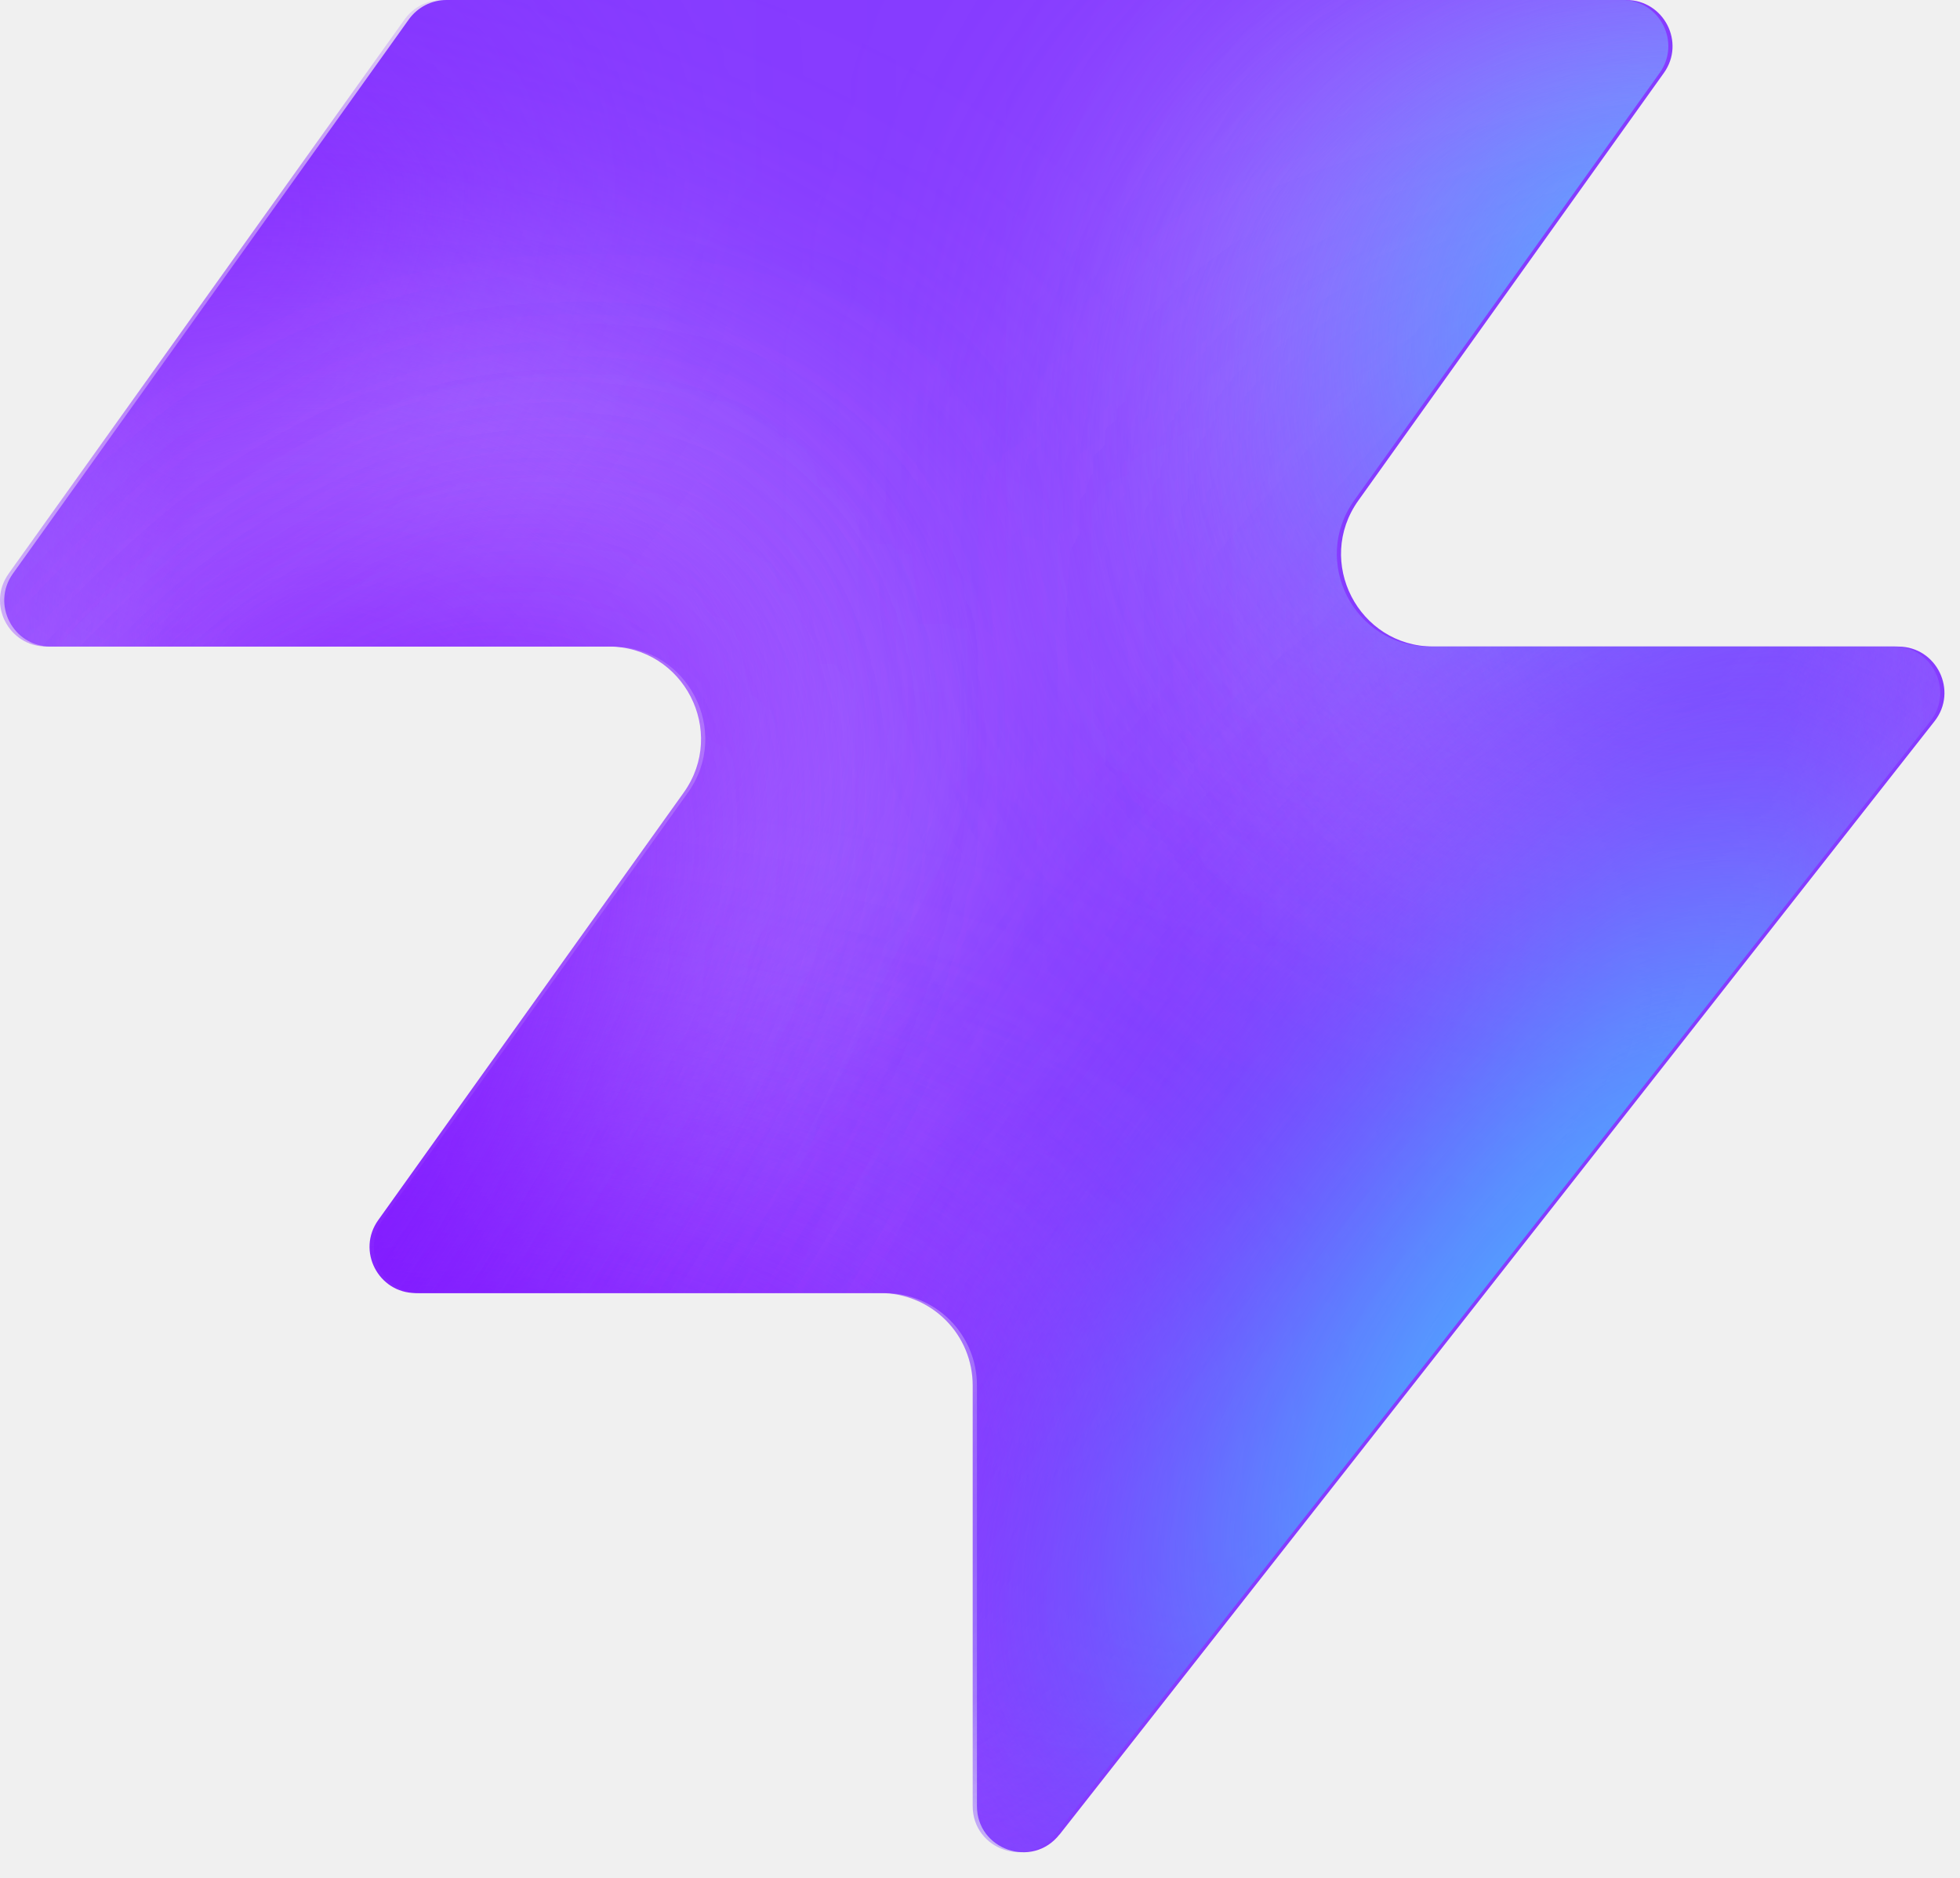
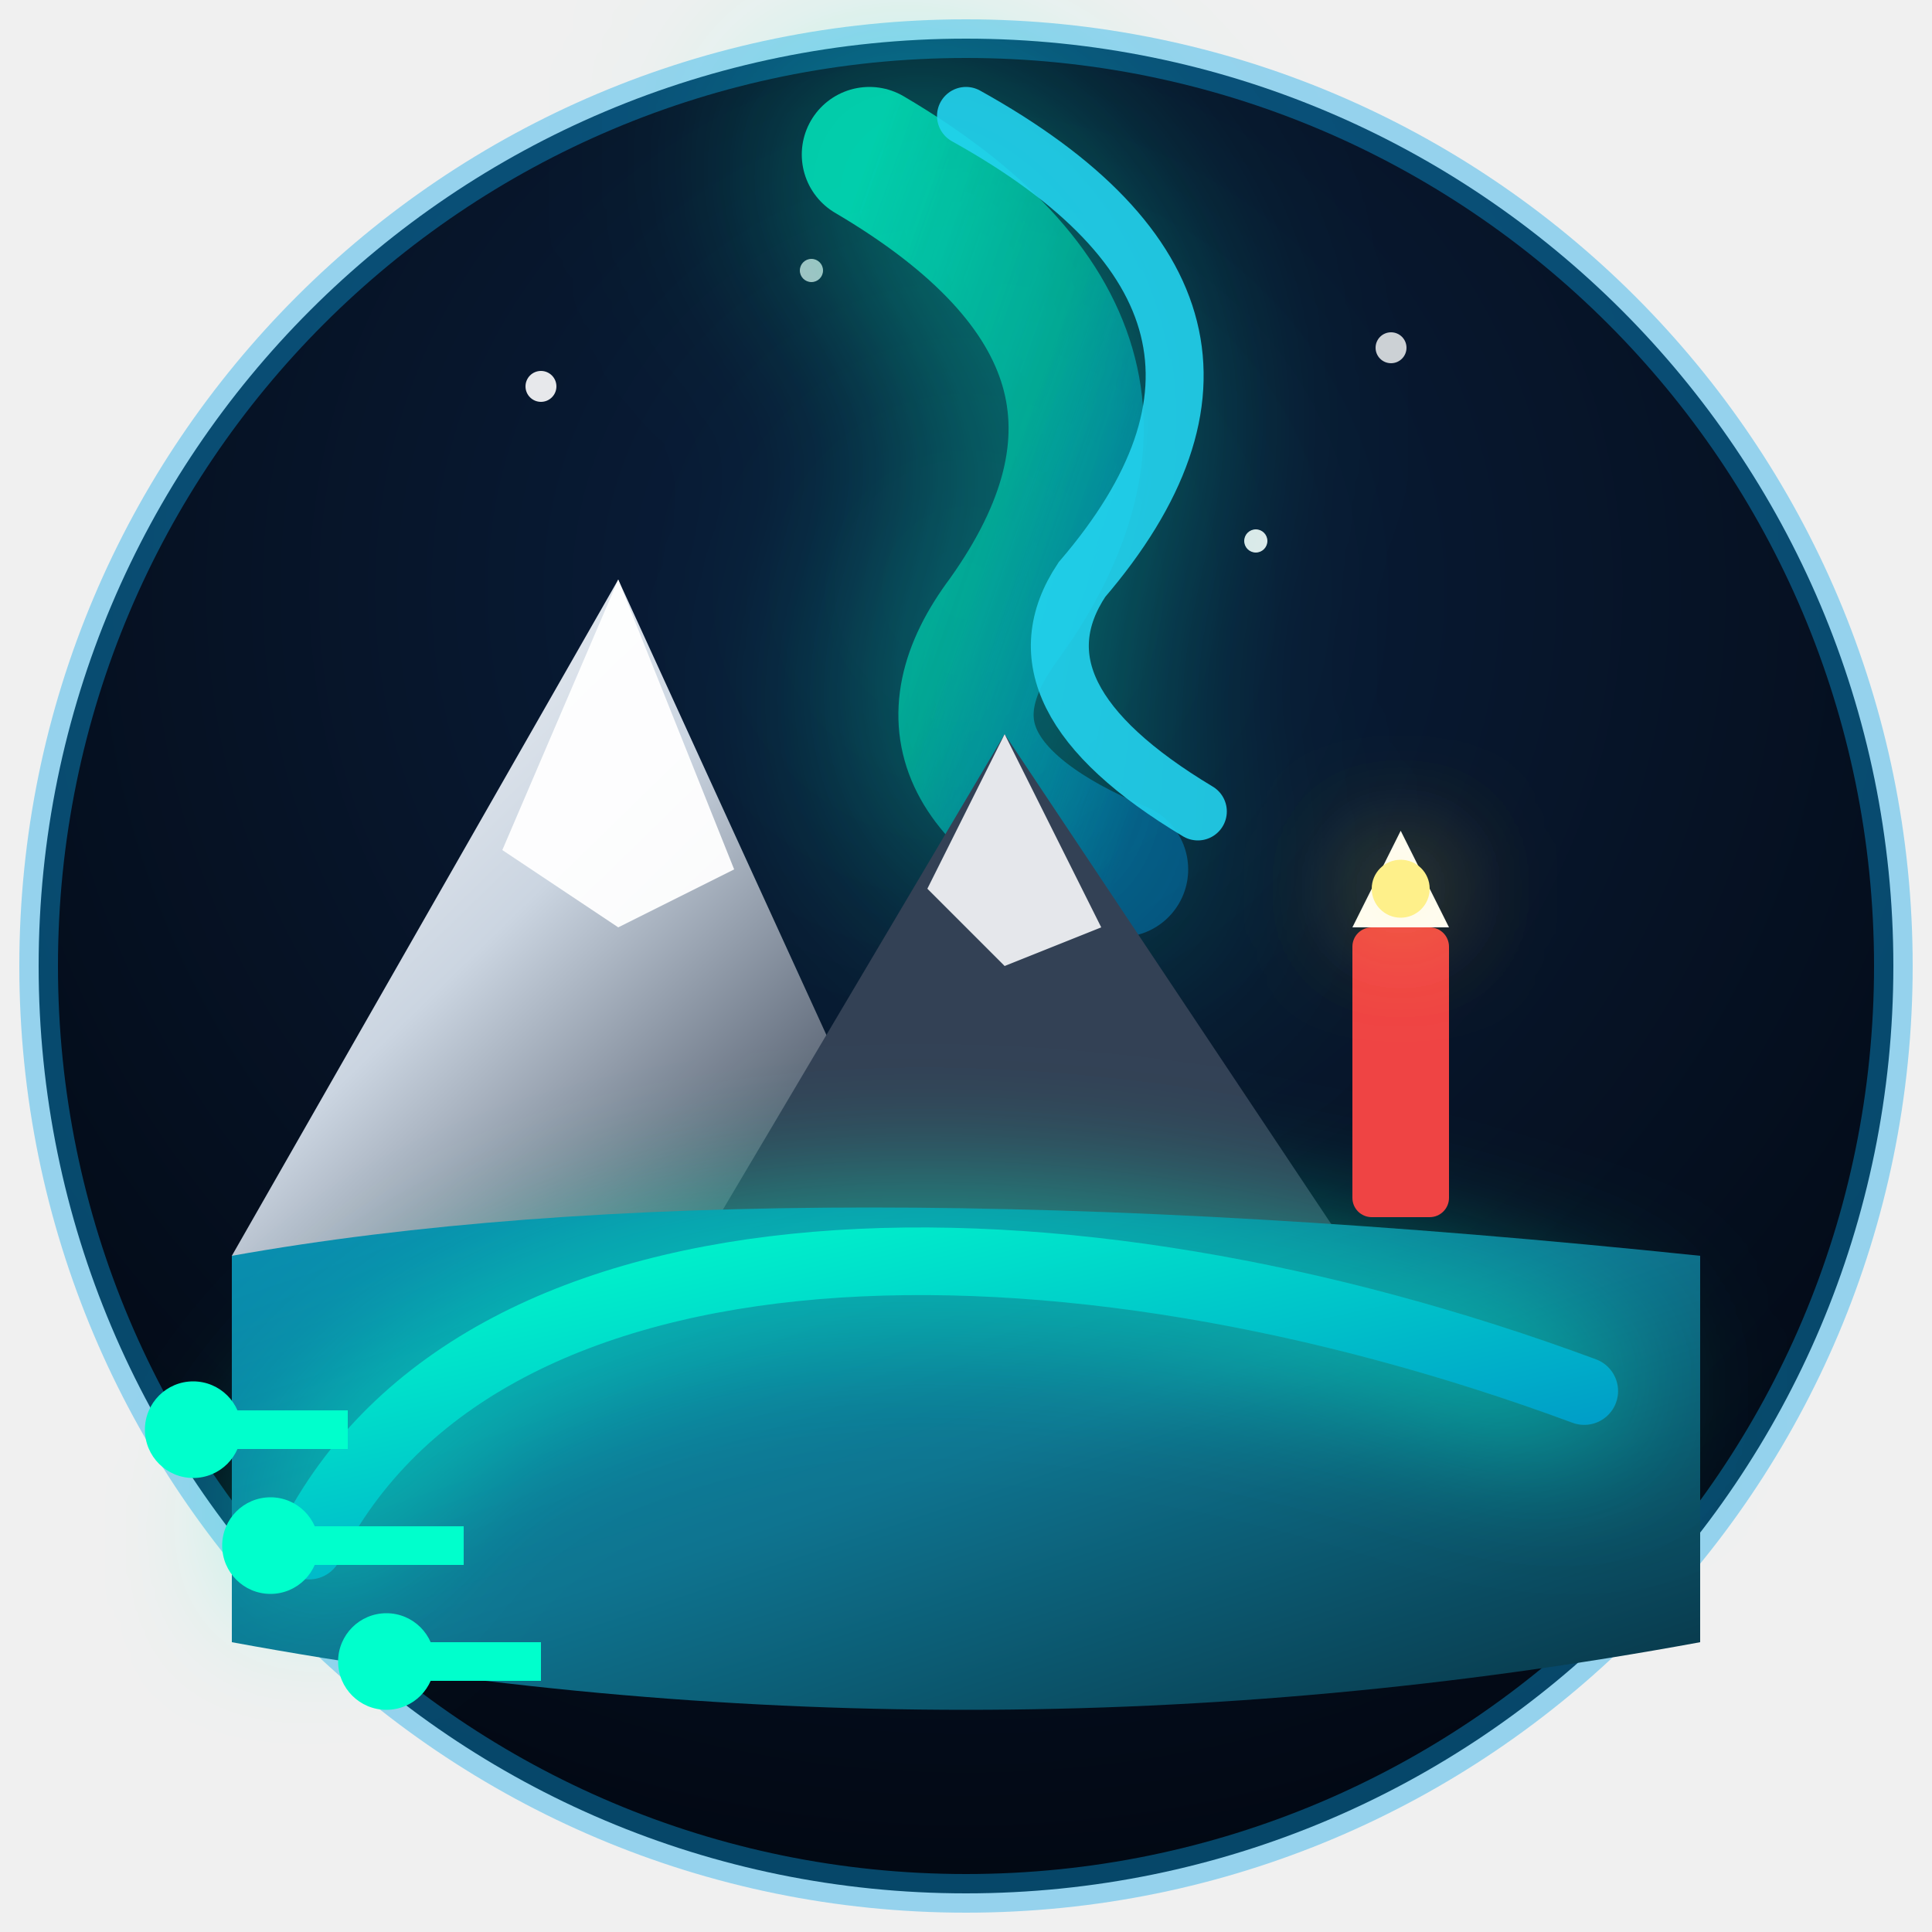
- <svg xmlns="http://www.w3.org/2000/svg" width="48" height="46" fill="none" viewBox="0 0 48 46">
-   <path fill="#863bff" d="M25.946 44.938c-.664.845-2.021.375-2.021-.698V33.937a2.26 2.26 0 0 0-2.262-2.262H10.287c-.92 0-1.456-1.04-.92-1.788l7.48-10.471c1.07-1.497 0-3.578-1.842-3.578H1.237c-.92 0-1.456-1.04-.92-1.788L10.013.474c.214-.297.556-.474.92-.474h28.894c.92 0 1.456 1.04.92 1.788l-7.48 10.471c-1.07 1.498 0 3.579 1.842 3.579h11.377c.943 0 1.473 1.088.89 1.83L25.947 44.94z" style="fill:#863bff;fill:color(display-p3 .525 .23 1);fill-opacity:1" />
-   <mask id="a" width="48" height="46" x="0" y="0" maskUnits="userSpaceOnUse" style="mask-type:alpha">
-     <path fill="#000" d="M25.842 44.938c-.664.844-2.021.375-2.021-.698V33.937a2.26 2.26 0 0 0-2.262-2.262H10.183c-.92 0-1.456-1.04-.92-1.788l7.48-10.471c1.07-1.498 0-3.579-1.842-3.579H1.133c-.92 0-1.456-1.04-.92-1.787L9.91.473c.214-.297.556-.474.92-.474h28.894c.92 0 1.456 1.04.92 1.788l-7.48 10.471c-1.07 1.498 0 3.578 1.842 3.578h11.377c.943 0 1.473 1.088.89 1.832L25.843 44.94z" style="fill:#000;fill-opacity:1" />
-   </mask>
-   <g mask="url(#a)">
-     <g filter="url(#b)">
-       <ellipse cx="5.508" cy="14.704" fill="#ede6ff" rx="5.508" ry="14.704" style="fill:#ede6ff;fill:color(display-p3 .927 .903 1);fill-opacity:1" transform="matrix(.00324 1 1 -.00324 -4.47 31.516)" />
-     </g>
-     <g filter="url(#c)">
-       <ellipse cx="10.399" cy="29.851" fill="#ede6ff" rx="10.399" ry="29.851" style="fill:#ede6ff;fill:color(display-p3 .927 .903 1);fill-opacity:1" transform="matrix(.00324 1 1 -.00324 -39.328 7.883)" />
-     </g>
-     <g filter="url(#d)">
-       <ellipse cx="5.508" cy="30.487" fill="#7e14ff" rx="5.508" ry="30.487" style="fill:#7e14ff;fill:color(display-p3 .492 .077 1);fill-opacity:1" transform="rotate(89.814 -25.913 -14.639)scale(1 -1)" />
-     </g>
-     <g filter="url(#e)">
-       <ellipse cx="5.508" cy="30.599" fill="#7e14ff" rx="5.508" ry="30.599" style="fill:#7e14ff;fill:color(display-p3 .492 .077 1);fill-opacity:1" transform="rotate(89.814 -32.644 -3.334)scale(1 -1)" />
-     </g>
-     <g filter="url(#f)">
-       <ellipse cx="5.508" cy="30.599" fill="#7e14ff" rx="5.508" ry="30.599" style="fill:#7e14ff;fill:color(display-p3 .492 .077 1);fill-opacity:1" transform="matrix(.00324 1 1 -.00324 -34.34 30.47)" />
-     </g>
-     <g filter="url(#g)">
-       <ellipse cx="14.072" cy="22.078" fill="#ede6ff" rx="14.072" ry="22.078" style="fill:#ede6ff;fill:color(display-p3 .927 .903 1);fill-opacity:1" transform="rotate(93.35 24.506 48.493)scale(-1 1)" />
-     </g>
-     <g filter="url(#h)">
-       <ellipse cx="3.47" cy="21.501" fill="#7e14ff" rx="3.47" ry="21.501" style="fill:#7e14ff;fill:color(display-p3 .492 .077 1);fill-opacity:1" transform="rotate(89.009 28.708 47.59)scale(-1 1)" />
-     </g>
-     <g filter="url(#i)">
-       <ellipse cx="3.47" cy="21.501" fill="#7e14ff" rx="3.47" ry="21.501" style="fill:#7e14ff;fill:color(display-p3 .492 .077 1);fill-opacity:1" transform="rotate(89.009 28.708 47.59)scale(-1 1)" />
-     </g>
-     <g filter="url(#j)">
-       <ellipse cx=".387" cy="8.972" fill="#7e14ff" rx="4.407" ry="29.108" style="fill:#7e14ff;fill:color(display-p3 .492 .077 1);fill-opacity:1" transform="rotate(39.51 .387 8.972)" />
-     </g>
-     <g filter="url(#k)">
-       <ellipse cx="47.523" cy="-6.092" fill="#7e14ff" rx="4.407" ry="29.108" style="fill:#7e14ff;fill:color(display-p3 .492 .077 1);fill-opacity:1" transform="rotate(37.892 47.523 -6.092)" />
-     </g>
-     <g filter="url(#l)">
-       <ellipse cx="41.412" cy="6.333" fill="#47bfff" rx="5.971" ry="9.665" style="fill:#47bfff;fill:color(display-p3 .28 .748 1);fill-opacity:1" transform="rotate(37.892 41.412 6.333)" />
-     </g>
-     <g filter="url(#m)">
-       <ellipse cx="-1.879" cy="38.332" fill="#7e14ff" rx="4.407" ry="29.108" style="fill:#7e14ff;fill:color(display-p3 .492 .077 1);fill-opacity:1" transform="rotate(37.892 -1.88 38.332)" />
-     </g>
-     <g filter="url(#n)">
-       <ellipse cx="-1.879" cy="38.332" fill="#7e14ff" rx="4.407" ry="29.108" style="fill:#7e14ff;fill:color(display-p3 .492 .077 1);fill-opacity:1" transform="rotate(37.892 -1.88 38.332)" />
-     </g>
-     <g filter="url(#o)">
-       <ellipse cx="35.651" cy="29.907" fill="#7e14ff" rx="4.407" ry="29.108" style="fill:#7e14ff;fill:color(display-p3 .492 .077 1);fill-opacity:1" transform="rotate(37.892 35.651 29.907)" />
-     </g>
-     <g filter="url(#p)">
-       <ellipse cx="38.418" cy="32.4" fill="#47bfff" rx="5.971" ry="15.297" style="fill:#47bfff;fill:color(display-p3 .28 .748 1);fill-opacity:1" transform="rotate(37.892 38.418 32.4)" />
-     </g>
-   </g>
+ <svg xmlns="http://www.w3.org/2000/svg" viewBox="0 0 100 100" width="100" height="100">
  <defs>
-     <filter id="b" width="60.045" height="41.654" x="-19.77" y="16.149" color-interpolation-filters="sRGB" filterUnits="userSpaceOnUse">
-       <feFlood flood-opacity="0" result="BackgroundImageFix" />
-       <feBlend in="SourceGraphic" in2="BackgroundImageFix" result="shape" />
-       <feGaussianBlur result="effect1_foregroundBlur_2002_17158" stdDeviation="7.659" />
-     </filter>
-     <filter id="c" width="90.34" height="51.437" x="-54.613" y="-7.533" color-interpolation-filters="sRGB" filterUnits="userSpaceOnUse">
-       <feFlood flood-opacity="0" result="BackgroundImageFix" />
-       <feBlend in="SourceGraphic" in2="BackgroundImageFix" result="shape" />
-       <feGaussianBlur result="effect1_foregroundBlur_2002_17158" stdDeviation="7.659" />
-     </filter>
-     <filter id="d" width="79.355" height="29.4" x="-49.64" y="2.03" color-interpolation-filters="sRGB" filterUnits="userSpaceOnUse">
-       <feFlood flood-opacity="0" result="BackgroundImageFix" />
-       <feBlend in="SourceGraphic" in2="BackgroundImageFix" result="shape" />
-       <feGaussianBlur result="effect1_foregroundBlur_2002_17158" stdDeviation="4.596" />
-     </filter>
-     <filter id="e" width="79.579" height="29.4" x="-45.045" y="20.029" color-interpolation-filters="sRGB" filterUnits="userSpaceOnUse">
-       <feFlood flood-opacity="0" result="BackgroundImageFix" />
-       <feBlend in="SourceGraphic" in2="BackgroundImageFix" result="shape" />
-       <feGaussianBlur result="effect1_foregroundBlur_2002_17158" stdDeviation="4.596" />
-     </filter>
-     <filter id="f" width="79.579" height="29.4" x="-43.513" y="21.178" color-interpolation-filters="sRGB" filterUnits="userSpaceOnUse">
-       <feFlood flood-opacity="0" result="BackgroundImageFix" />
-       <feBlend in="SourceGraphic" in2="BackgroundImageFix" result="shape" />
-       <feGaussianBlur result="effect1_foregroundBlur_2002_17158" stdDeviation="4.596" />
-     </filter>
-     <filter id="g" width="74.749" height="58.852" x="15.756" y="-17.901" color-interpolation-filters="sRGB" filterUnits="userSpaceOnUse">
-       <feFlood flood-opacity="0" result="BackgroundImageFix" />
-       <feBlend in="SourceGraphic" in2="BackgroundImageFix" result="shape" />
-       <feGaussianBlur result="effect1_foregroundBlur_2002_17158" stdDeviation="7.659" />
-     </filter>
-     <filter id="h" width="61.377" height="25.362" x="23.548" y="2.284" color-interpolation-filters="sRGB" filterUnits="userSpaceOnUse">
-       <feFlood flood-opacity="0" result="BackgroundImageFix" />
-       <feBlend in="SourceGraphic" in2="BackgroundImageFix" result="shape" />
-       <feGaussianBlur result="effect1_foregroundBlur_2002_17158" stdDeviation="4.596" />
-     </filter>
-     <filter id="i" width="61.377" height="25.362" x="23.548" y="2.284" color-interpolation-filters="sRGB" filterUnits="userSpaceOnUse">
-       <feFlood flood-opacity="0" result="BackgroundImageFix" />
-       <feBlend in="SourceGraphic" in2="BackgroundImageFix" result="shape" />
-       <feGaussianBlur result="effect1_foregroundBlur_2002_17158" stdDeviation="4.596" />
-     </filter>
-     <filter id="j" width="56.045" height="63.649" x="-27.636" y="-22.853" color-interpolation-filters="sRGB" filterUnits="userSpaceOnUse">
-       <feFlood flood-opacity="0" result="BackgroundImageFix" />
-       <feBlend in="SourceGraphic" in2="BackgroundImageFix" result="shape" />
-       <feGaussianBlur result="effect1_foregroundBlur_2002_17158" stdDeviation="4.596" />
-     </filter>
-     <filter id="k" width="54.814" height="64.646" x="20.116" y="-38.415" color-interpolation-filters="sRGB" filterUnits="userSpaceOnUse">
-       <feFlood flood-opacity="0" result="BackgroundImageFix" />
-       <feBlend in="SourceGraphic" in2="BackgroundImageFix" result="shape" />
-       <feGaussianBlur result="effect1_foregroundBlur_2002_17158" stdDeviation="4.596" />
-     </filter>
-     <filter id="l" width="33.541" height="35.313" x="24.641" y="-11.323" color-interpolation-filters="sRGB" filterUnits="userSpaceOnUse">
-       <feFlood flood-opacity="0" result="BackgroundImageFix" />
-       <feBlend in="SourceGraphic" in2="BackgroundImageFix" result="shape" />
-       <feGaussianBlur result="effect1_foregroundBlur_2002_17158" stdDeviation="4.596" />
-     </filter>
-     <filter id="m" width="54.814" height="64.646" x="-29.286" y="6.009" color-interpolation-filters="sRGB" filterUnits="userSpaceOnUse">
-       <feFlood flood-opacity="0" result="BackgroundImageFix" />
-       <feBlend in="SourceGraphic" in2="BackgroundImageFix" result="shape" />
-       <feGaussianBlur result="effect1_foregroundBlur_2002_17158" stdDeviation="4.596" />
-     </filter>
-     <filter id="n" width="54.814" height="64.646" x="-29.286" y="6.009" color-interpolation-filters="sRGB" filterUnits="userSpaceOnUse">
-       <feFlood flood-opacity="0" result="BackgroundImageFix" />
-       <feBlend in="SourceGraphic" in2="BackgroundImageFix" result="shape" />
-       <feGaussianBlur result="effect1_foregroundBlur_2002_17158" stdDeviation="4.596" />
-     </filter>
-     <filter id="o" width="54.814" height="64.646" x="8.244" y="-2.416" color-interpolation-filters="sRGB" filterUnits="userSpaceOnUse">
-       <feFlood flood-opacity="0" result="BackgroundImageFix" />
-       <feBlend in="SourceGraphic" in2="BackgroundImageFix" result="shape" />
-       <feGaussianBlur result="effect1_foregroundBlur_2002_17158" stdDeviation="4.596" />
-     </filter>
-     <filter id="p" width="39.409" height="43.623" x="18.713" y="10.588" color-interpolation-filters="sRGB" filterUnits="userSpaceOnUse">
-       <feFlood flood-opacity="0" result="BackgroundImageFix" />
-       <feBlend in="SourceGraphic" in2="BackgroundImageFix" result="shape" />
-       <feGaussianBlur result="effect1_foregroundBlur_2002_17158" stdDeviation="4.596" />
-     </filter>
+     <radialGradient id="skyGrad" cx="50%" cy="30%" r="70%">
+       <stop offset="0%" stop-color="#09203f" />
+       <stop offset="60%" stop-color="#061224" />
+       <stop offset="100%" stop-color="#020813" />
+     </radialGradient>
+     <linearGradient id="auroraGrad" x1="0%" y1="0%" x2="100%" y2="100%">
+       <stop offset="0%" stop-color="#00ffcc" stop-opacity="0.9" />
+       <stop offset="50%" stop-color="#05d5b3" stop-opacity="0.8" />
+       <stop offset="100%" stop-color="#00a8ff" stop-opacity="0.4" />
+     </linearGradient>
+     <linearGradient id="mountainGrad" x1="0%" y1="0%" x2="100%" y2="100%">
+       <stop offset="0%" stop-color="#ffffff" />
+       <stop offset="45%" stop-color="#cbd5e1" />
+       <stop offset="100%" stop-color="#1e293b" />
+     </linearGradient>
+     <linearGradient id="waterGrad" x1="0%" y1="0%" x2="100%" y2="100%">
+       <stop offset="0%" stop-color="#0891b2" />
+       <stop offset="50%" stop-color="#0e7490" />
+       <stop offset="100%" stop-color="#083344" />
+     </linearGradient>
+     <linearGradient id="circuitGrad" x1="0%" y1="0%" x2="100%" y2="100%">
+       <stop offset="0%" stop-color="#00ffcc" />
+       <stop offset="100%" stop-color="#0284c7" />
+     </linearGradient>
  </defs>
+   <circle cx="50" cy="50" r="48" fill="url(#skyGrad)" stroke="#0ea5e9" stroke-width="2" stroke-opacity="0.4" />
+   <circle cx="28" cy="20" r="0.8" fill="#ffffff" opacity="0.9" />
+   <circle cx="72" cy="18" r="0.8" fill="#ffffff" opacity="0.8" />
+   <circle cx="42" cy="14" r="0.6" fill="#ffffff" opacity="0.7" />
+   <circle cx="65" cy="28" r="0.6" fill="#ffffff" opacity="0.9" />
+   <path d="M 45,8 Q 62,18 52,32 Q 46,40 58,45" fill="none" stroke="url(#auroraGrad)" stroke-width="7" stroke-linecap="round" opacity="0.85" filter="drop-shadow(0 0 6px #00ffcc)" />
+   <path d="M 50,6 Q 68,16 56,30 Q 52,36 62,42" fill="none" stroke="#22d3ee" stroke-width="3" stroke-linecap="round" opacity="0.9" />
+   <polygon points="12,65 32,30 48,65" fill="url(#mountainGrad)" />
+   <polygon points="32,30 38,45 32,48 26,44" fill="#ffffff" opacity="0.95" />
+   <polygon points="36,65 52,38 70,65" fill="#334155" />
+   <polygon points="52,38 57,48 52,50 48,46" fill="#f8fafc" opacity="0.9" />
+   <path d="M 12,65 Q 40,60 88,65 L 88,85 Q 50,92 12,85 Z" fill="url(#waterGrad)" />
+   <path d="M 16,80 C 25,62 55,62 82,72" fill="none" stroke="url(#circuitGrad)" stroke-width="3.5" stroke-linecap="round" filter="drop-shadow(0 0 4px #00ffcc)" />
+   <path d="M 18,74 L 10,74" fill="none" stroke="#00ffcc" stroke-width="2" />
+   <circle cx="10" cy="74" r="2.5" fill="#00ffcc" />
+   <path d="M 24,80 L 14,80" fill="none" stroke="#00ffcc" stroke-width="2" />
+   <circle cx="14" cy="80" r="2.5" fill="#00ffcc" />
+   <path d="M 28,86 L 20,86" fill="none" stroke="#00ffcc" stroke-width="2" />
+   <circle cx="20" cy="86" r="2.5" fill="#00ffcc" />
+   <rect x="70" y="48" width="5" height="15" fill="#ef4444" rx="1" />
+   <polygon points="70,48 72.5,43 75,48" fill="#ffffff" />
+   <circle cx="72.5" cy="46" r="1.5" fill="#fef08a" filter="drop-shadow(0 0 3px #fde047)" />
</svg>
